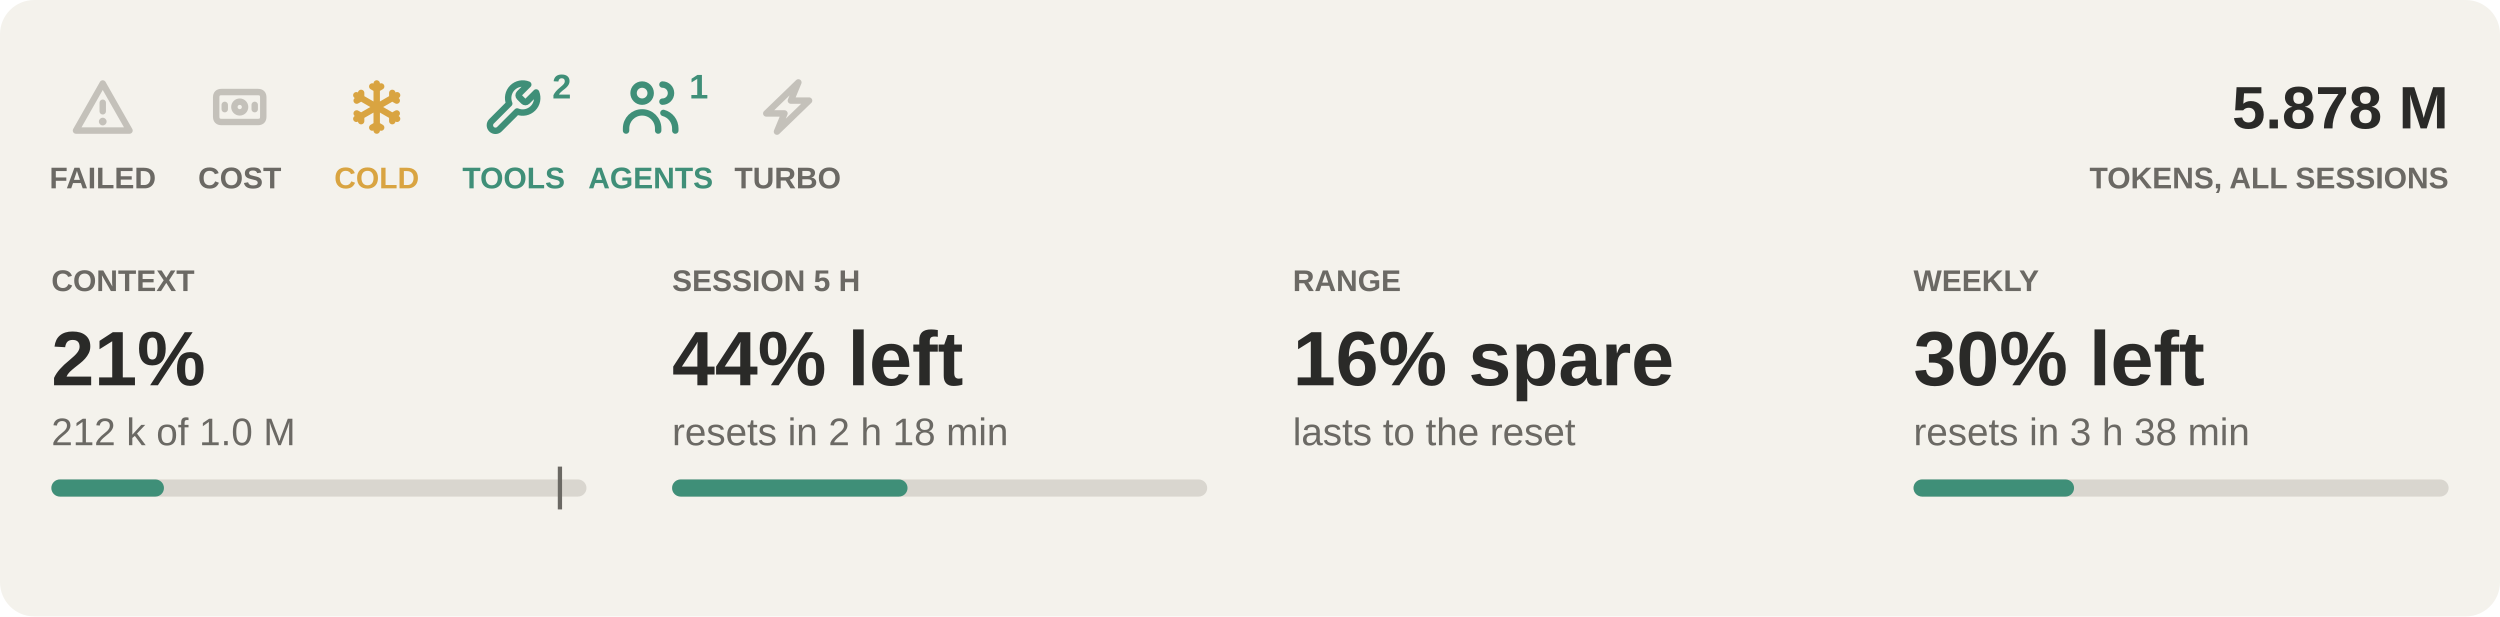
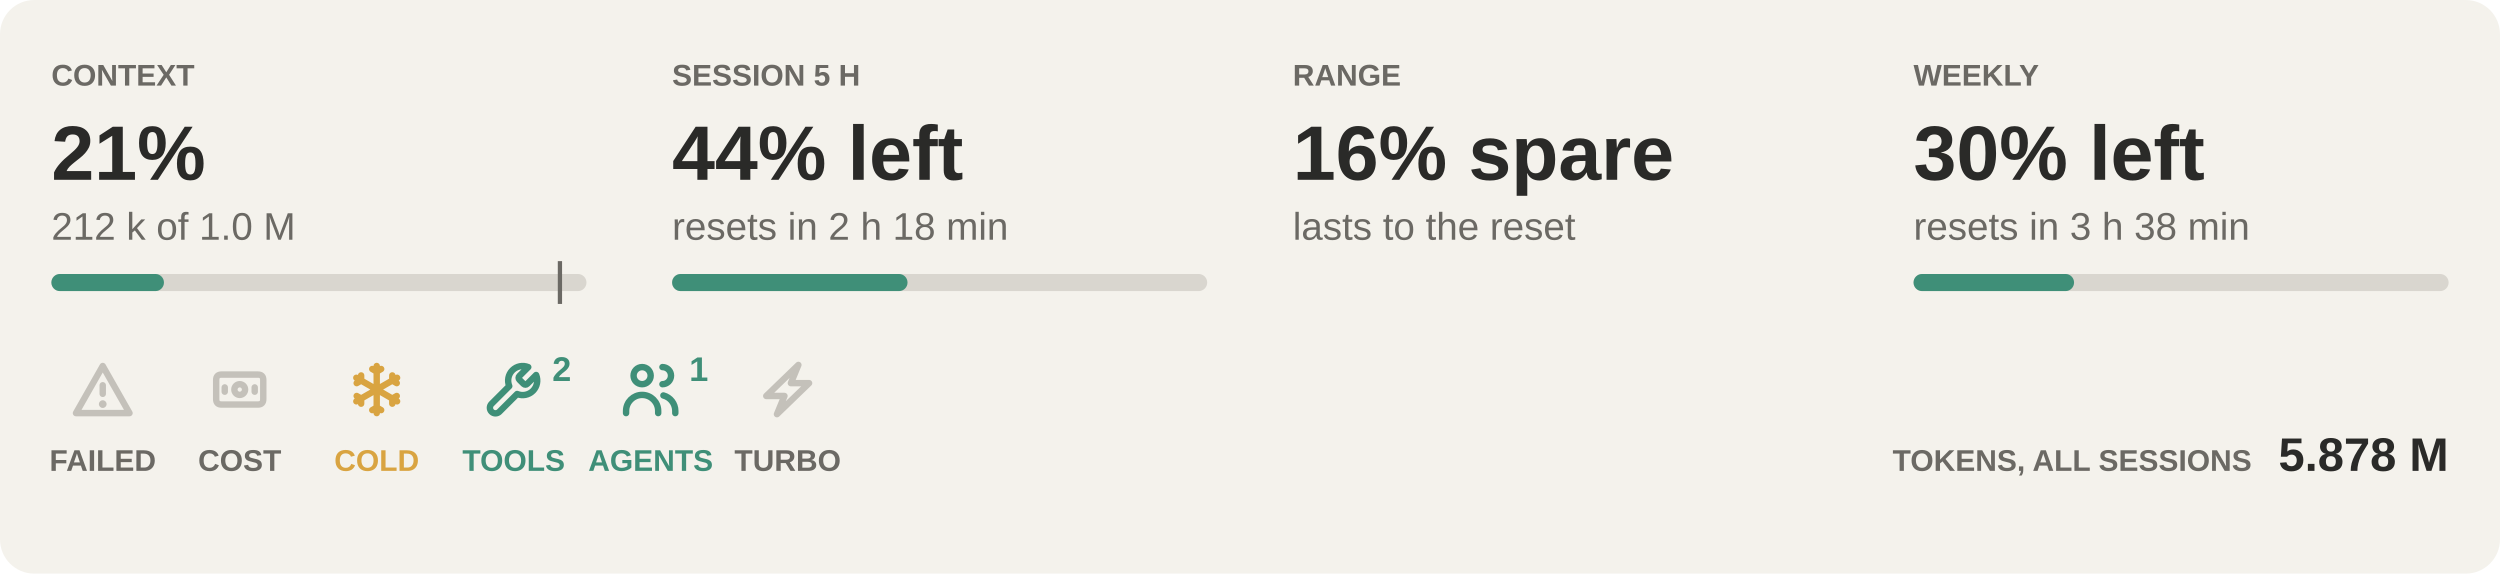
- <svg xmlns="http://www.w3.org/2000/svg" viewBox="0 0 584 144" width="584" height="144">
+ <svg xmlns="http://www.w3.org/2000/svg" viewBox="0 0 584 134" width="584" height="134">
  <rect width="100%" height="100%" rx="8" fill="#f4f2ec" />
  <g transform="translate(12 12)">
-     <g transform="translate(5.0 6)">
+     <text x="0" y="8" font-size="7" fill="#6b6964" text-anchor="start" font-weight="600" font-family="'Segoe UI','Helvetica Neue',Arial,sans-serif" style="font-variant-numeric:tabular-nums">CONTEXT</text>
+     <text x="0" y="30" font-size="18" fill="#2a2a28" text-anchor="start" font-weight="700" font-family="'Segoe UI','Helvetica Neue',Arial,sans-serif" style="font-variant-numeric:tabular-nums">21%</text>
+     <text x="0" y="44" font-size="9" fill="#6b6964" text-anchor="start" font-weight="400" font-family="'Segoe UI','Helvetica Neue',Arial,sans-serif" style="font-variant-numeric:tabular-nums">212 k of 1.0 M</text>
+     <rect x="0" y="52" width="125" height="4" rx="2" fill="#d9d6cf" />
+     <rect x="0" y="52" width="26.3" height="4" rx="2" fill="#3f8f78" />
+     <rect x="118.3" y="49" width="1" height="10" fill="#6b6964" />
+     <text x="145" y="8" font-size="7" fill="#6b6964" text-anchor="start" font-weight="600" font-family="'Segoe UI','Helvetica Neue',Arial,sans-serif" style="font-variant-numeric:tabular-nums">SESSION 5 H</text>
+     <text x="145" y="30" font-size="18" fill="#2a2a28" text-anchor="start" font-weight="700" font-family="'Segoe UI','Helvetica Neue',Arial,sans-serif" style="font-variant-numeric:tabular-nums">44% left</text>
+     <text x="145" y="44" font-size="9" fill="#6b6964" text-anchor="start" font-weight="400" font-family="'Segoe UI','Helvetica Neue',Arial,sans-serif" style="font-variant-numeric:tabular-nums">resets in 2 h 18 min</text>
+     <rect x="145" y="52" width="125" height="4" rx="2" fill="#d9d6cf" />
+     <rect x="145" y="52" width="55.0" height="4" rx="2" fill="#3f8f78" />
+     <text x="290" y="8" font-size="7" fill="#6b6964" text-anchor="start" font-weight="600" font-family="'Segoe UI','Helvetica Neue',Arial,sans-serif" style="font-variant-numeric:tabular-nums">RANGE</text>
+     <text x="290" y="30" font-size="18" fill="#2a2a28" text-anchor="start" font-weight="700" font-family="'Segoe UI','Helvetica Neue',Arial,sans-serif" style="font-variant-numeric:tabular-nums">16% spare</text>
+     <text x="290" y="44" font-size="9" fill="#6b6964" text-anchor="start" font-weight="400" font-family="'Segoe UI','Helvetica Neue',Arial,sans-serif" style="font-variant-numeric:tabular-nums">lasts to the reset</text>
+     <text x="435" y="8" font-size="7" fill="#6b6964" text-anchor="start" font-weight="600" font-family="'Segoe UI','Helvetica Neue',Arial,sans-serif" style="font-variant-numeric:tabular-nums">WEEKLY</text>
+     <text x="435" y="30" font-size="18" fill="#2a2a28" text-anchor="start" font-weight="700" font-family="'Segoe UI','Helvetica Neue',Arial,sans-serif" style="font-variant-numeric:tabular-nums">30% left</text>
+     <text x="435" y="44" font-size="9" fill="#6b6964" text-anchor="start" font-weight="400" font-family="'Segoe UI','Helvetica Neue',Arial,sans-serif" style="font-variant-numeric:tabular-nums">resets in 3 h 38 min</text>
+     <rect x="435" y="52" width="125" height="4" rx="2" fill="#d9d6cf" />
+     <rect x="435" y="52" width="37.5" height="4" rx="2" fill="#3f8f78" />
+     <g transform="translate(5.0 72)">
      <path d="M7 1.5 L13.25 12.5 H0.75 Z" fill="none" stroke="#c4c1ba" stroke-width="1.5" stroke-linecap="round" stroke-linejoin="round" />
      <path d="M7 6 V8" fill="none" stroke="#c4c1ba" stroke-width="1.5" stroke-linecap="round" stroke-linejoin="round" />
      <circle cx="7" cy="10.4" r="0.9" fill="#c4c1ba" />
    </g>
-     <text x="12" y="32" font-size="7" fill="#6b6964" text-anchor="middle" font-weight="600" font-family="'Segoe UI','Helvetica Neue',Arial,sans-serif" style="font-variant-numeric:tabular-nums">FAILED</text>
-     <g transform="translate(37.0 6)">
+     <text x="12" y="98" font-size="7" fill="#6b6964" text-anchor="middle" font-weight="600" font-family="'Segoe UI','Helvetica Neue',Arial,sans-serif" style="font-variant-numeric:tabular-nums">FAILED</text>
+     <g transform="translate(37.0 72)">
      <path d="M2.75 3.5 H11.25 Q12.5 3.5 12.5 4.75 V9.25 Q12.5 10.5 11.25 10.5 H2.75 Q1.5 10.5 1.5 9.25 V4.75 Q1.5 3.5 2.75 3.5 Z" fill="none" stroke="#c4c1ba" stroke-width="1.5" stroke-linecap="round" stroke-linejoin="round" />
      <circle cx="7" cy="7" r="1.25" fill="none" stroke="#c4c1ba" stroke-width="1.5" stroke-linecap="round" stroke-linejoin="round" />
      <path d="M3.5 6.5 V7.5 M10.5 6.5 V7.5" fill="none" stroke="#c4c1ba" stroke-width="1.5" stroke-linecap="round" stroke-linejoin="round" />
    </g>
-     <text x="44" y="32" font-size="7" fill="#6b6964" text-anchor="middle" font-weight="600" font-family="'Segoe UI','Helvetica Neue',Arial,sans-serif" style="font-variant-numeric:tabular-nums">COST</text>
-     <g transform="translate(69.0 6)">
+     <text x="44" y="98" font-size="7" fill="#6b6964" text-anchor="middle" font-weight="600" font-family="'Segoe UI','Helvetica Neue',Arial,sans-serif" style="font-variant-numeric:tabular-nums">COST</text>
+     <g transform="translate(69.0 72)">
      <path d="M7 12.5 L7 1.5 M2.24 9.75 L11.76 4.25 M2.24 4.25 L11.76 9.75 M10.64 4.9 L10.64 3.7 M10.64 4.9 L11.68 5.5 M7 2.8 L5.96 2.2 M7 2.8 L8.04 2.2 M3.36 4.9 L2.32 5.5 M3.36 4.9 L3.36 3.7 M3.36 9.1 L3.36 10.3 M3.36 9.1 L2.32 8.5 M7 11.2 L8.04 11.8 M7 11.2 L5.96 11.8 M10.64 9.1 L11.68 8.5 M10.64 9.1 L10.64 10.3" fill="none" stroke="#d9a441" stroke-width="1.5" stroke-linecap="round" stroke-linejoin="round" />
    </g>
-     <text x="76" y="32" font-size="7" fill="#d9a441" text-anchor="middle" font-weight="600" font-family="'Segoe UI','Helvetica Neue',Arial,sans-serif" style="font-variant-numeric:tabular-nums">COLD</text>
-     <g transform="translate(101.0 6)">
+     <text x="76" y="98" font-size="7" fill="#d9a441" text-anchor="middle" font-weight="600" font-family="'Segoe UI','Helvetica Neue',Arial,sans-serif" style="font-variant-numeric:tabular-nums">COLD</text>
+     <g transform="translate(101.0 72)">
      <path d="M8.32 3.84 A0.6 0.6 0 0 0 8.32 4.69 L9.31 5.68 A0.6 0.6 0 0 0 10.16 5.68 L12.24 3.6 A3.4 3.4 0 0 1 7.8 8.04 L3.66 12.18 A1.3 1.3 0 0 1 1.82 10.34 L5.96 6.2 A3.4 3.4 0 0 1 10.4 1.76 Z" fill="none" stroke="#3f8f78" stroke-width="1.5" stroke-linecap="round" stroke-linejoin="round" />
    </g>
-     <text x="117" y="11" font-size="8" fill="#3f8f78" text-anchor="start" font-weight="700" font-family="'Segoe UI','Helvetica Neue',Arial,sans-serif" style="font-variant-numeric:tabular-nums">2</text>
-     <text x="108" y="32" font-size="7" fill="#3f8f78" text-anchor="middle" font-weight="600" font-family="'Segoe UI','Helvetica Neue',Arial,sans-serif" style="font-variant-numeric:tabular-nums">TOOLS</text>
-     <g transform="translate(133.0 6)">
+     <text x="117" y="77" font-size="8" fill="#3f8f78" text-anchor="start" font-weight="700" font-family="'Segoe UI','Helvetica Neue',Arial,sans-serif" style="font-variant-numeric:tabular-nums">2</text>
+     <text x="108" y="98" font-size="7" fill="#3f8f78" text-anchor="middle" font-weight="600" font-family="'Segoe UI','Helvetica Neue',Arial,sans-serif" style="font-variant-numeric:tabular-nums">TOOLS</text>
+     <g transform="translate(133.0 72)">
      <circle cx="5" cy="3.75" r="2" fill="none" stroke="#3f8f78" stroke-width="1.5" stroke-linecap="round" stroke-linejoin="round" />
      <path d="M1.25 12.5 V12 A3.75 3.75 0 0 1 8.75 12 V12.5" fill="none" stroke="#3f8f78" stroke-width="1.5" stroke-linecap="round" stroke-linejoin="round" />
      <path d="M9.75 1.75 A2 2 0 0 1 9.75 5.75" fill="none" stroke="#3f8f78" stroke-width="1.5" stroke-linecap="round" stroke-linejoin="round" />
      <path d="M12.75 12.5 V12 A3.75 3.75 0 0 0 9.97 8.38" fill="none" stroke="#3f8f78" stroke-width="1.5" stroke-linecap="round" stroke-linejoin="round" />
    </g>
-     <text x="149" y="11" font-size="8" fill="#3f8f78" text-anchor="start" font-weight="700" font-family="'Segoe UI','Helvetica Neue',Arial,sans-serif" style="font-variant-numeric:tabular-nums">1</text>
-     <text x="140" y="32" font-size="7" fill="#3f8f78" text-anchor="middle" font-weight="600" font-family="'Segoe UI','Helvetica Neue',Arial,sans-serif" style="font-variant-numeric:tabular-nums">AGENTS</text>
-     <g transform="translate(165.0 6)">
+     <text x="149" y="77" font-size="8" fill="#3f8f78" text-anchor="start" font-weight="700" font-family="'Segoe UI','Helvetica Neue',Arial,sans-serif" style="font-variant-numeric:tabular-nums">1</text>
+     <text x="140" y="98" font-size="7" fill="#3f8f78" text-anchor="middle" font-weight="600" font-family="'Segoe UI','Helvetica Neue',Arial,sans-serif" style="font-variant-numeric:tabular-nums">AGENTS</text>
+     <g transform="translate(165.0 72)">
      <path d="M9.5 1.25 L2 8.5 H6.25 L4.5 12.75 L12 5.5 H7.75 Z" fill="none" stroke="#c4c1ba" stroke-width="1.5" stroke-linecap="round" stroke-linejoin="round" />
    </g>
-     <text x="172" y="32" font-size="7" fill="#6b6964" text-anchor="middle" font-weight="600" font-family="'Segoe UI','Helvetica Neue',Arial,sans-serif" style="font-variant-numeric:tabular-nums">TURBO</text>
-     <text x="560" y="18" font-size="14" fill="#2a2a28" text-anchor="end" font-weight="700" font-family="'Segoe UI','Helvetica Neue',Arial,sans-serif" style="font-variant-numeric:tabular-nums">5.878 M</text>
-     <text x="560" y="32" font-size="7" fill="#6b6964" text-anchor="end" font-weight="600" font-family="'Segoe UI','Helvetica Neue',Arial,sans-serif" style="font-variant-numeric:tabular-nums">TOKENS, ALL SESSIONS</text>
-     <text x="0" y="56" font-size="7" fill="#6b6964" text-anchor="start" font-weight="600" font-family="'Segoe UI','Helvetica Neue',Arial,sans-serif" style="font-variant-numeric:tabular-nums">CONTEXT</text>
-     <text x="0" y="78" font-size="18" fill="#2a2a28" text-anchor="start" font-weight="700" font-family="'Segoe UI','Helvetica Neue',Arial,sans-serif" style="font-variant-numeric:tabular-nums">21%</text>
-     <text x="0" y="92" font-size="9" fill="#6b6964" text-anchor="start" font-weight="400" font-family="'Segoe UI','Helvetica Neue',Arial,sans-serif" style="font-variant-numeric:tabular-nums">212 k of 1.0 M</text>
-     <rect x="0" y="100" width="125" height="4" rx="2" fill="#d9d6cf" />
-     <rect x="0" y="100" width="26.3" height="4" rx="2" fill="#3f8f78" />
-     <rect x="118.3" y="97" width="1" height="10" fill="#6b6964" />
-     <text x="145" y="56" font-size="7" fill="#6b6964" text-anchor="start" font-weight="600" font-family="'Segoe UI','Helvetica Neue',Arial,sans-serif" style="font-variant-numeric:tabular-nums">SESSION 5 H</text>
-     <text x="145" y="78" font-size="18" fill="#2a2a28" text-anchor="start" font-weight="700" font-family="'Segoe UI','Helvetica Neue',Arial,sans-serif" style="font-variant-numeric:tabular-nums">44% left</text>
-     <text x="145" y="92" font-size="9" fill="#6b6964" text-anchor="start" font-weight="400" font-family="'Segoe UI','Helvetica Neue',Arial,sans-serif" style="font-variant-numeric:tabular-nums">resets in 2 h 18 min</text>
-     <rect x="145" y="100" width="125" height="4" rx="2" fill="#d9d6cf" />
-     <rect x="145" y="100" width="55.0" height="4" rx="2" fill="#3f8f78" />
-     <text x="290" y="56" font-size="7" fill="#6b6964" text-anchor="start" font-weight="600" font-family="'Segoe UI','Helvetica Neue',Arial,sans-serif" style="font-variant-numeric:tabular-nums">RANGE</text>
-     <text x="290" y="78" font-size="18" fill="#2a2a28" text-anchor="start" font-weight="700" font-family="'Segoe UI','Helvetica Neue',Arial,sans-serif" style="font-variant-numeric:tabular-nums">16% spare</text>
-     <text x="290" y="92" font-size="9" fill="#6b6964" text-anchor="start" font-weight="400" font-family="'Segoe UI','Helvetica Neue',Arial,sans-serif" style="font-variant-numeric:tabular-nums">lasts to the reset</text>
-     <text x="435" y="56" font-size="7" fill="#6b6964" text-anchor="start" font-weight="600" font-family="'Segoe UI','Helvetica Neue',Arial,sans-serif" style="font-variant-numeric:tabular-nums">WEEKLY</text>
-     <text x="435" y="78" font-size="18" fill="#2a2a28" text-anchor="start" font-weight="700" font-family="'Segoe UI','Helvetica Neue',Arial,sans-serif" style="font-variant-numeric:tabular-nums">30% left</text>
-     <text x="435" y="92" font-size="9" fill="#6b6964" text-anchor="start" font-weight="400" font-family="'Segoe UI','Helvetica Neue',Arial,sans-serif" style="font-variant-numeric:tabular-nums">resets in 3 h 38 min</text>
-     <rect x="435" y="100" width="125" height="4" rx="2" fill="#d9d6cf" />
-     <rect x="435" y="100" width="37.5" height="4" rx="2" fill="#3f8f78" />
+     <text x="172" y="98" font-size="7" fill="#6b6964" text-anchor="middle" font-weight="600" font-family="'Segoe UI','Helvetica Neue',Arial,sans-serif" style="font-variant-numeric:tabular-nums">TURBO</text>
+     <text x="560" y="98" font-size="11" fill="#2a2a28" text-anchor="end" font-weight="700" font-family="'Segoe UI','Helvetica Neue',Arial,sans-serif" style="font-variant-numeric:tabular-nums">5.878 M</text>
+     <text x="514" y="98" font-size="7" fill="#6b6964" text-anchor="end" font-weight="600" font-family="'Segoe UI','Helvetica Neue',Arial,sans-serif" style="font-variant-numeric:tabular-nums">TOKENS, ALL SESSIONS</text>
  </g>
</svg>
